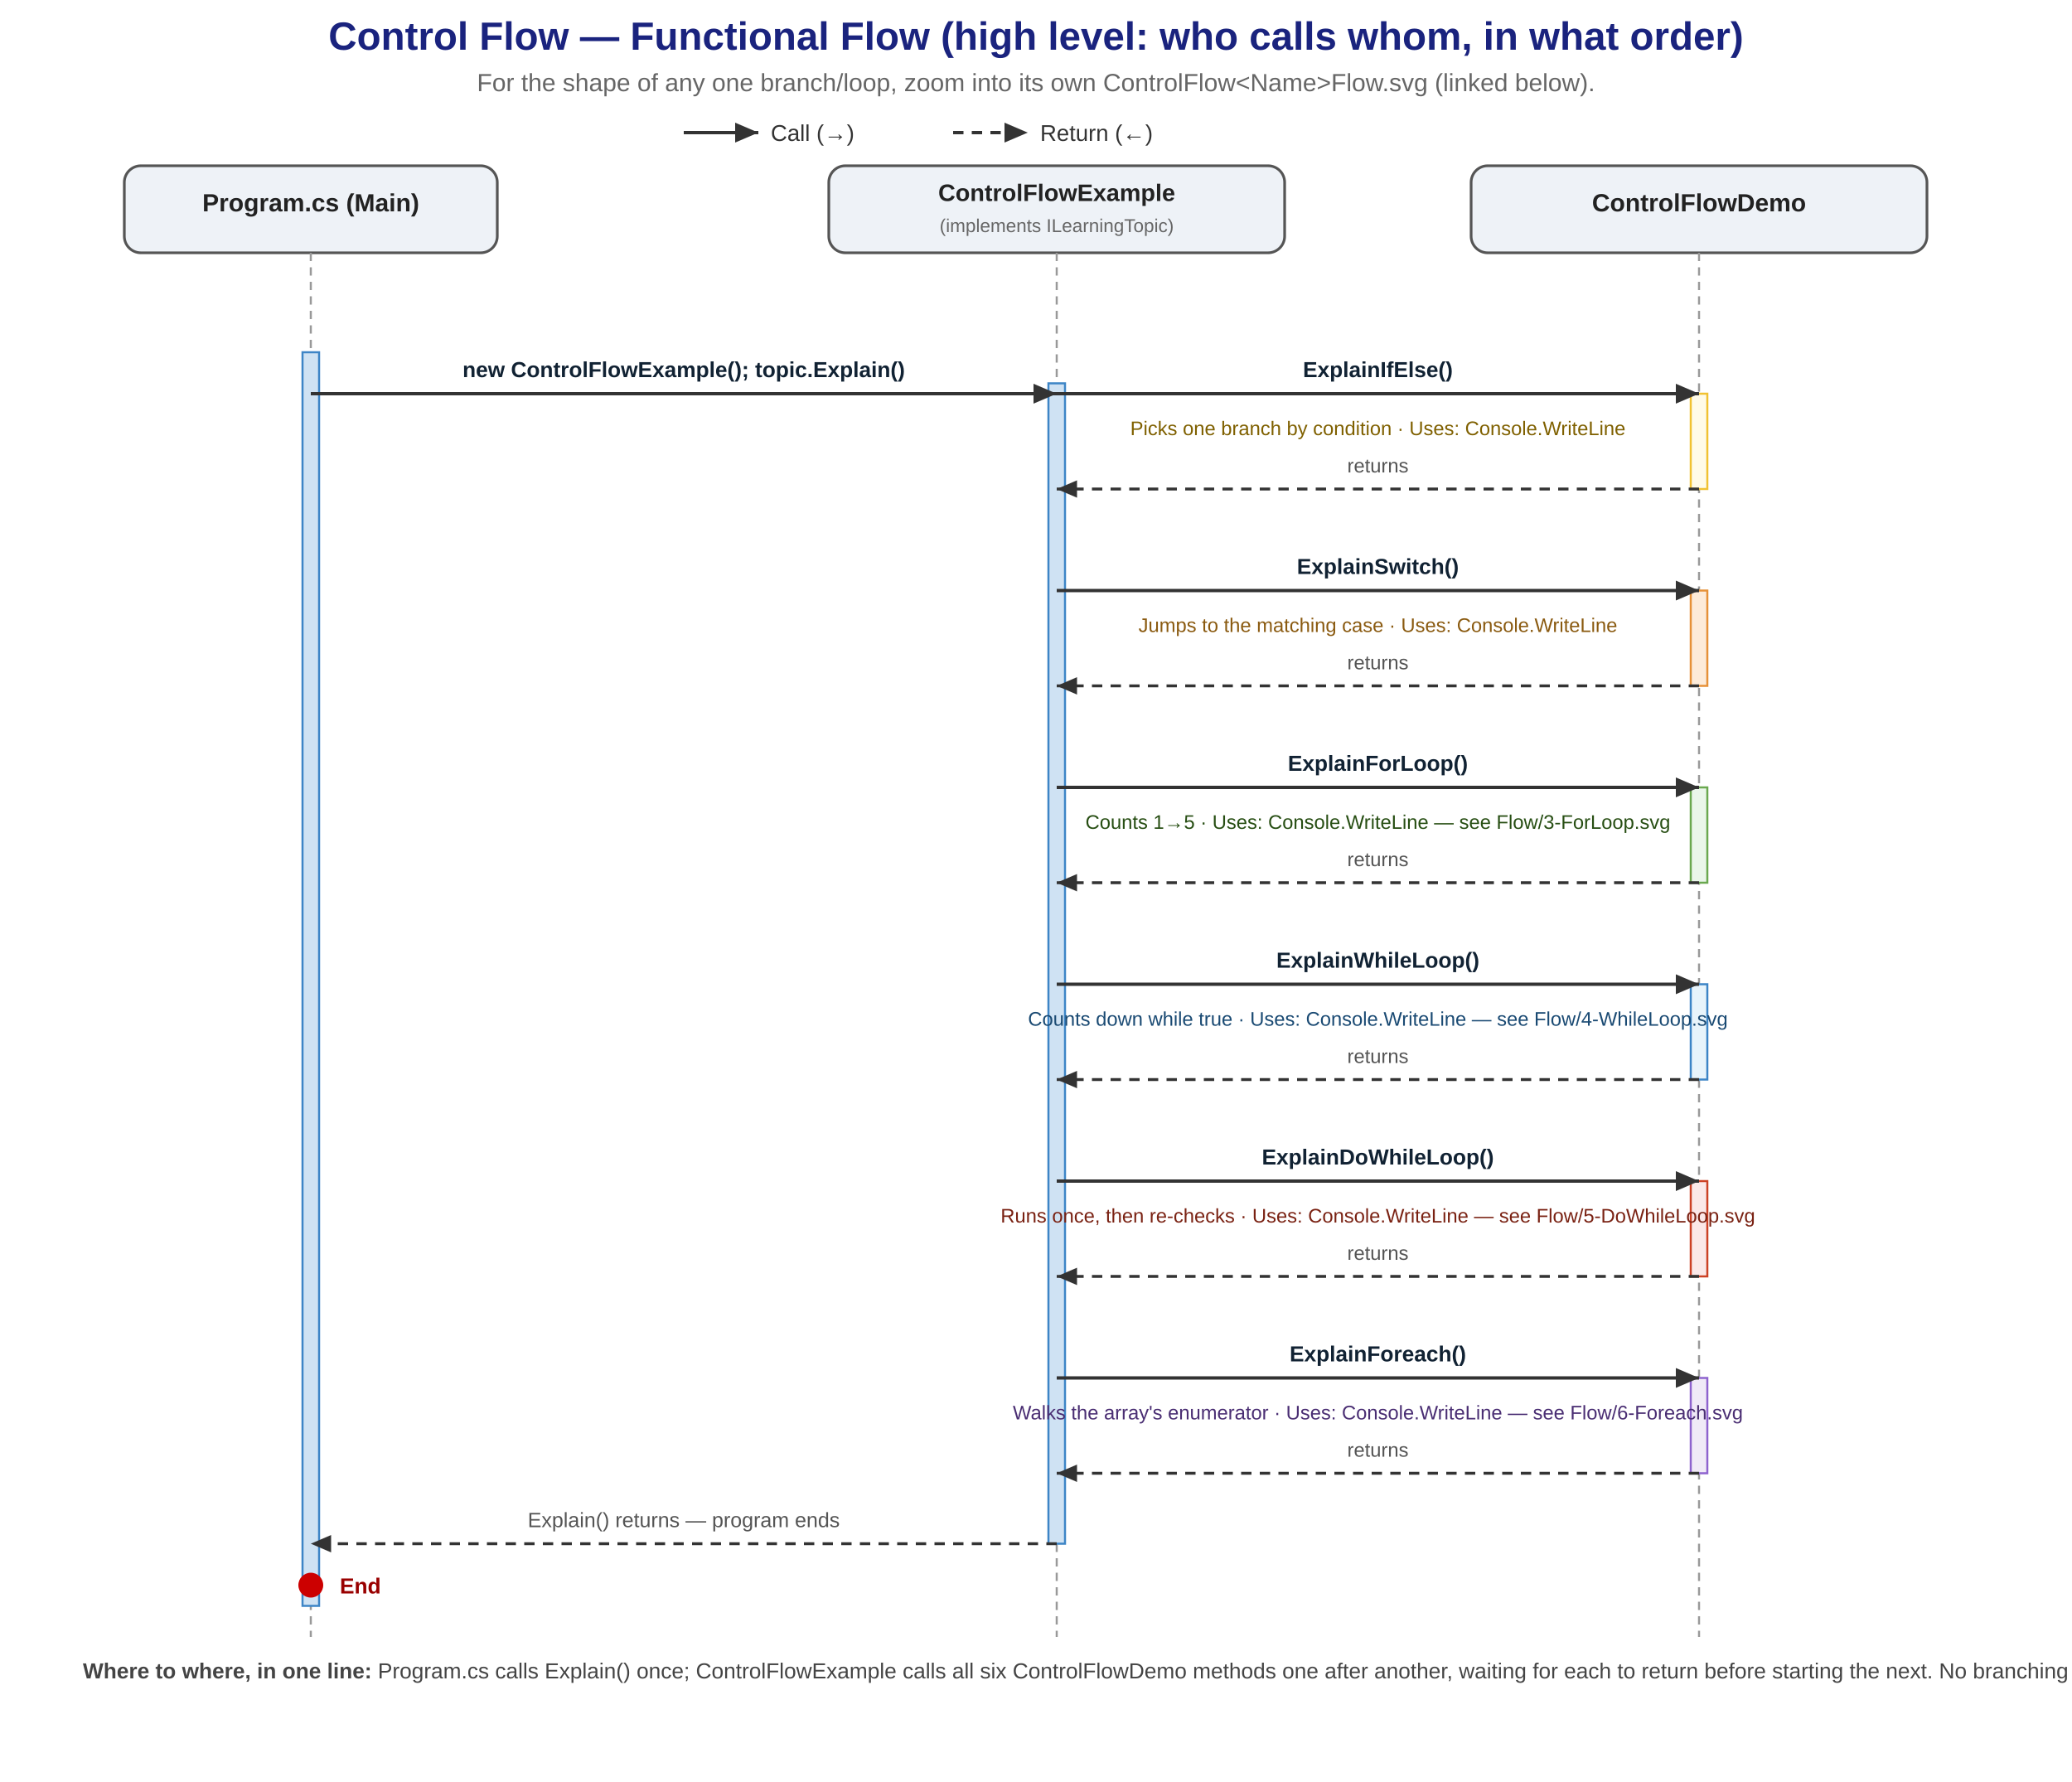
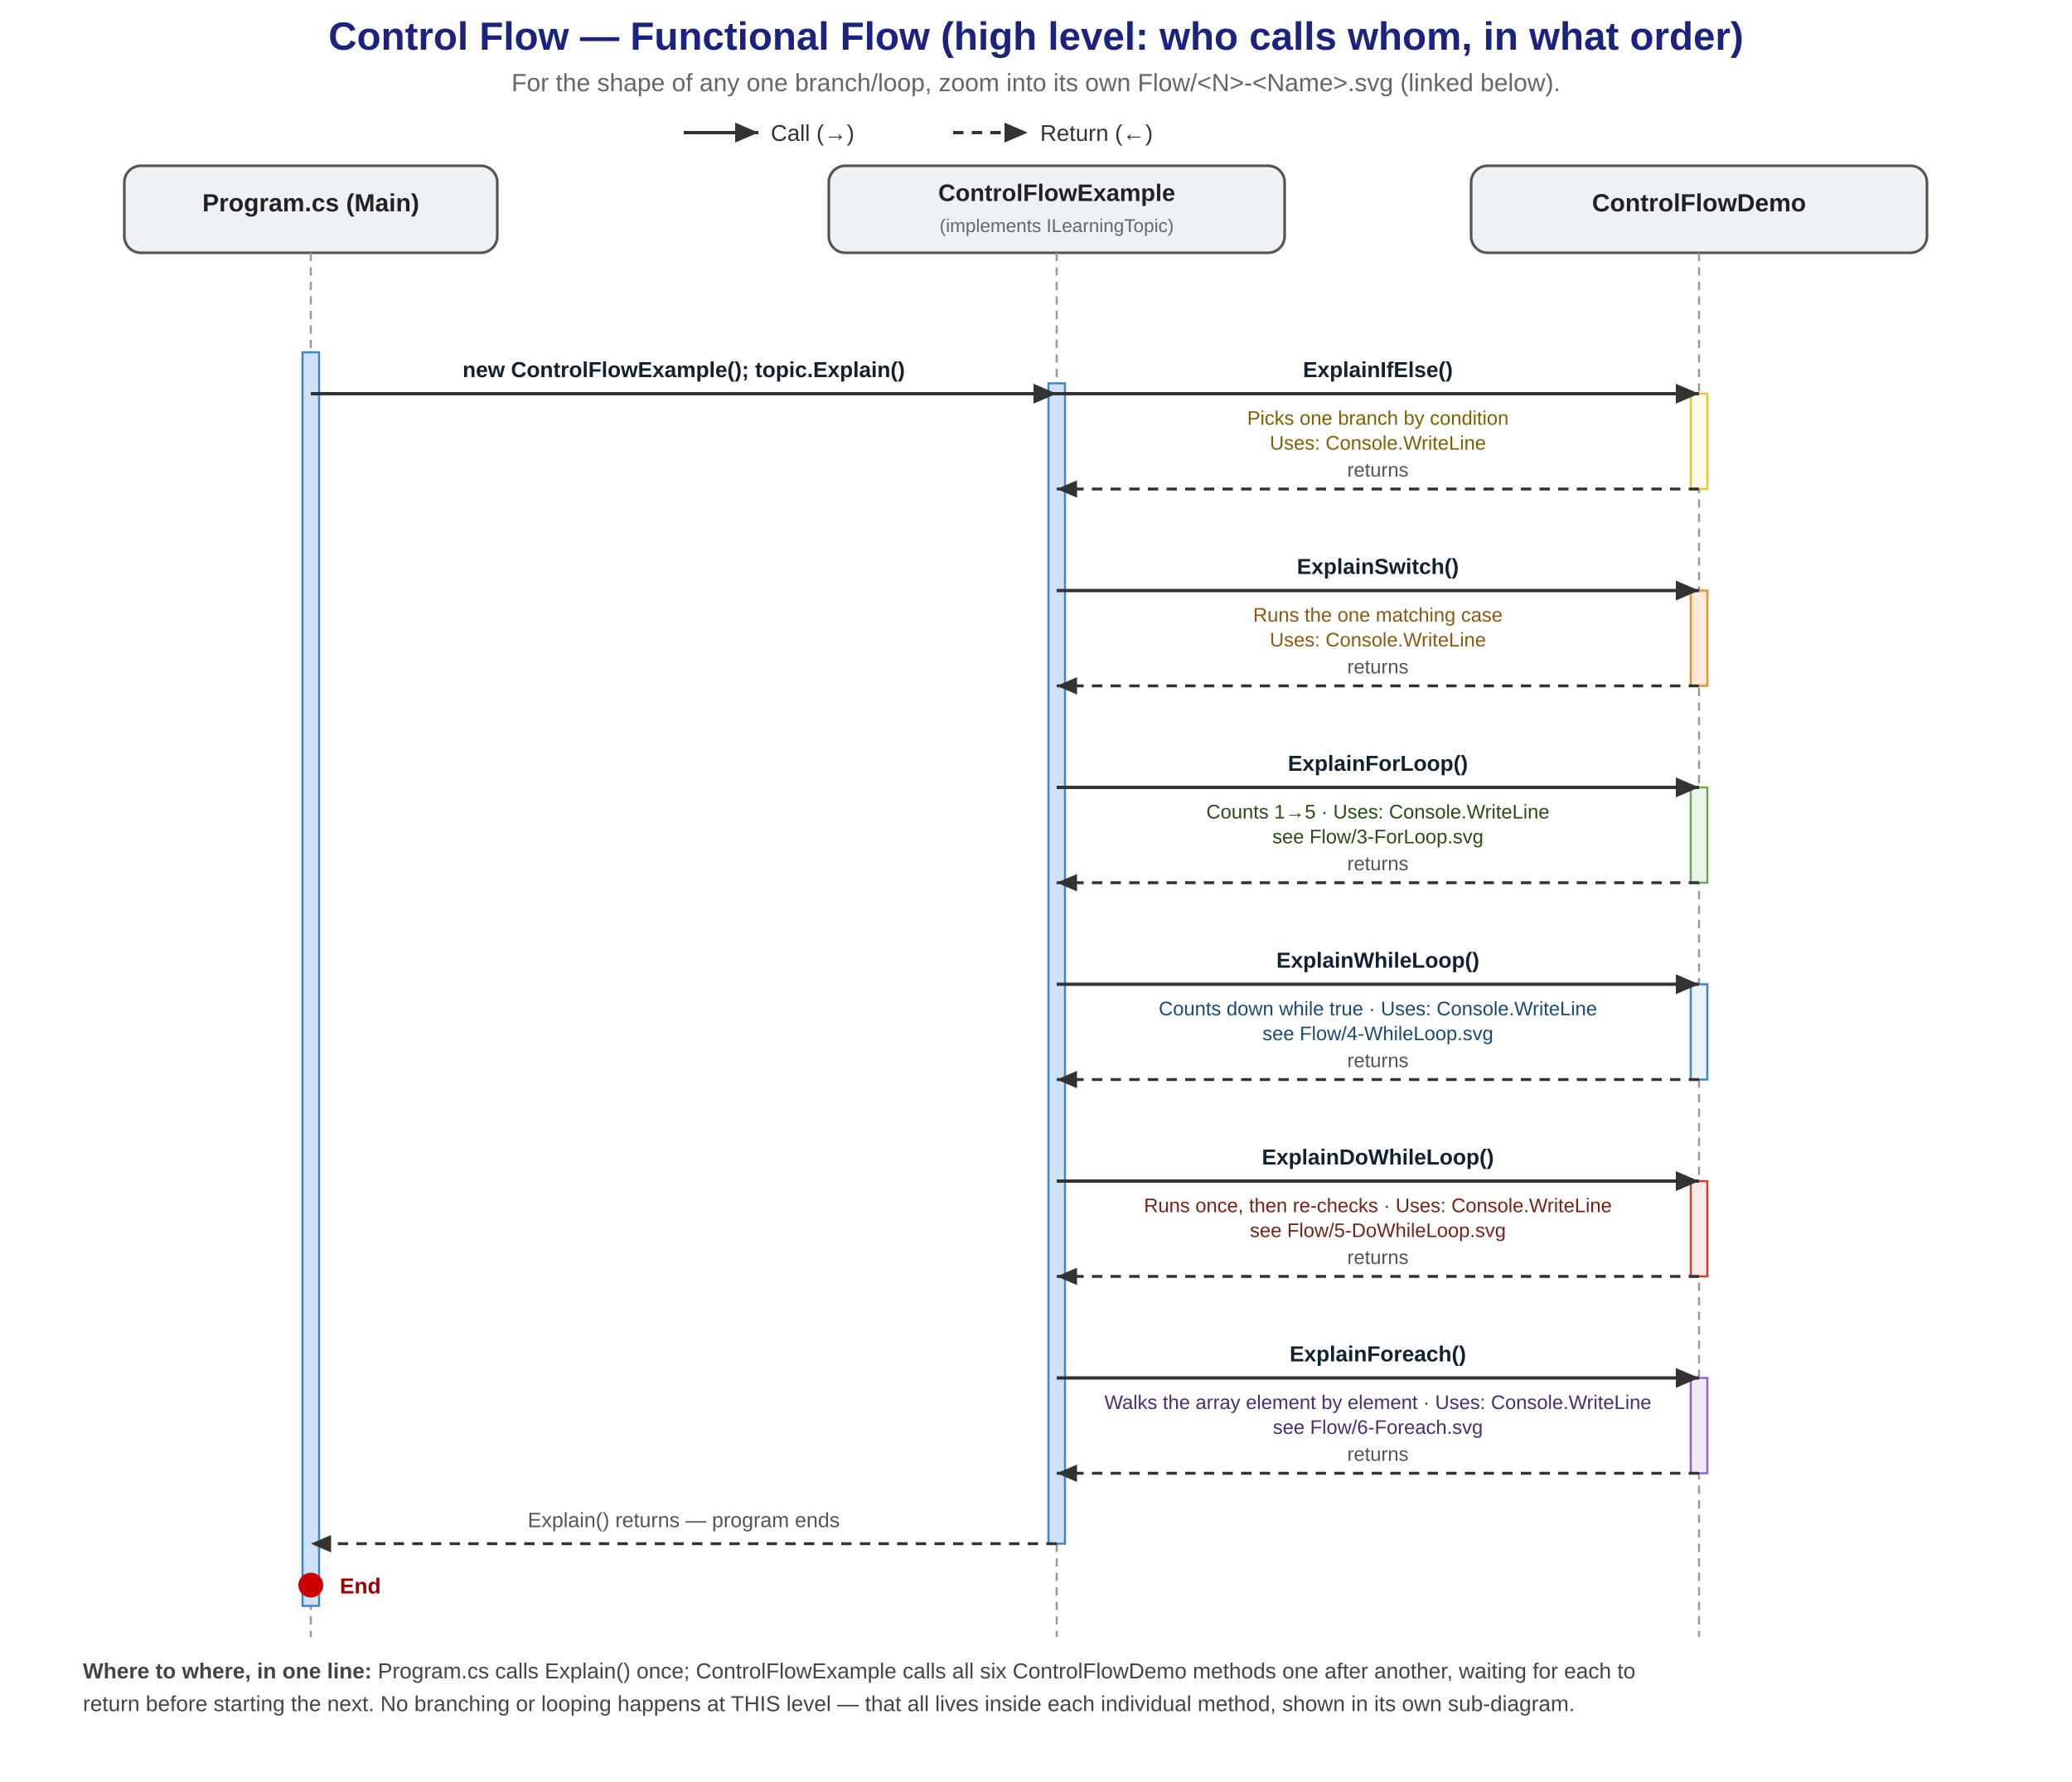
<svg xmlns="http://www.w3.org/2000/svg" viewBox="0 0 1000 860" font-family="Arial, Helvetica, sans-serif">
  <defs>
    <marker id="a" markerWidth="9" markerHeight="9" refX="7" refY="3" orient="auto">
      <path d="M0,0 L7,3 L0,6 Z" fill="#333" />
    </marker>
  </defs>
  <rect x="0" y="0" width="1000" height="860" fill="#ffffff" />
  <text x="500" y="24" text-anchor="middle" font-size="19" font-weight="bold" fill="#1a237e">Control Flow — Functional Flow (high level: who calls whom, in what order)</text>
-   <text x="500" y="44" text-anchor="middle" font-size="12" fill="#666">For the shape of any one branch/loop, zoom into its own ControlFlow&lt;Name&gt;Flow.svg (linked below).</text>
+   <text x="500" y="44" text-anchor="middle" font-size="12" fill="#666">For the shape of any one branch/loop, zoom into its own Flow/&lt;N&gt;-&lt;Name&gt;.svg (linked below).</text>
  <g font-size="11" fill="#333">
    <line x1="330" y1="64" x2="366" y2="64" stroke="#333" stroke-width="1.6" marker-end="url(#a)" />
    <text x="372" y="68">Call (→)</text>
    <line x1="460" y1="64" x2="496" y2="64" stroke="#333" stroke-width="1.6" stroke-dasharray="5 4" marker-end="url(#a)" />
    <text x="502" y="68">Return (←)</text>
  </g>
  <rect x="60" y="80" width="180" height="42" rx="8" fill="#eef2f7" stroke="#555" stroke-width="1.3" />
  <text x="150" y="102" text-anchor="middle" font-size="12" font-weight="bold" fill="#222">Program.cs (Main)</text>
  <rect x="400" y="80" width="220" height="42" rx="8" fill="#eef2f7" stroke="#555" stroke-width="1.3" />
  <text x="510" y="97" text-anchor="middle" font-size="11.5" font-weight="bold" fill="#222">ControlFlowExample</text>
  <text x="510" y="112" text-anchor="middle" font-size="9" fill="#666">(implements ILearningTopic)</text>
  <rect x="710" y="80" width="220" height="42" rx="8" fill="#eef2f7" stroke="#555" stroke-width="1.3" />
  <text x="820" y="102" text-anchor="middle" font-size="12" font-weight="bold" fill="#222">ControlFlowDemo</text>
  <line x1="150" y1="122" x2="150" y2="790" stroke="#999" stroke-width="1" stroke-dasharray="4 3" />
  <line x1="510" y1="122" x2="510" y2="790" stroke="#999" stroke-width="1" stroke-dasharray="4 3" />
  <line x1="820" y1="122" x2="820" y2="790" stroke="#999" stroke-width="1" stroke-dasharray="4 3" />
  <rect x="146" y="170" width="8" height="605" fill="#cfe2f3" stroke="#3d85c6" />
  <rect x="506" y="185" width="8" height="560" fill="#cfe2f3" stroke="#3d85c6" />
  <rect x="816" y="190" width="8" height="46" fill="#fffbe8" stroke="#f1c232" />
  <rect x="816" y="285" width="8" height="46" fill="#fdebd9" stroke="#e69138" />
  <rect x="816" y="380" width="8" height="46" fill="#eaf6ea" stroke="#6aa84f" />
  <rect x="816" y="475" width="8" height="46" fill="#e8f4fb" stroke="#3d85c6" />
  <rect x="816" y="570" width="8" height="46" fill="#fbe8e8" stroke="#cc4125" />
  <rect x="816" y="665" width="8" height="46" fill="#f0eaf7" stroke="#8e63ce" />
  <text x="330" y="182" text-anchor="middle" font-size="10.5" font-weight="bold" fill="#123">new ControlFlowExample();  topic.Explain()</text>
  <line x1="150" y1="190" x2="510" y2="190" stroke="#333" stroke-width="1.6" marker-end="url(#a)" />
  <text x="665" y="182" text-anchor="middle" font-size="10.5" font-weight="bold" fill="#123">ExplainIfElse()</text>
  <line x1="510" y1="190" x2="820" y2="190" stroke="#333" stroke-width="1.6" marker-end="url(#a)" />
-   <text x="665" y="210" text-anchor="middle" font-size="9.5" fill="#7f6000">Picks one branch by condition · Uses: Console.WriteLine</text>
-   <text x="665" y="228" text-anchor="middle" font-size="9.5" fill="#555">returns</text>
+   <text x="665" y="205" text-anchor="middle" font-size="9.5" fill="#7f6000">Picks one branch by condition</text>
+   <text x="665" y="217" text-anchor="middle" font-size="9.5" fill="#7f6000">Uses: Console.WriteLine</text>
+   <text x="665" y="230" text-anchor="middle" font-size="9.5" fill="#555">returns</text>
  <line x1="820" y1="236" x2="510" y2="236" stroke="#333" stroke-width="1.4" stroke-dasharray="5 4" marker-end="url(#a)" />
  <text x="665" y="277" text-anchor="middle" font-size="10.5" font-weight="bold" fill="#123">ExplainSwitch()</text>
  <line x1="510" y1="285" x2="820" y2="285" stroke="#333" stroke-width="1.6" marker-end="url(#a)" />
-   <text x="665" y="305" text-anchor="middle" font-size="9.5" fill="#8a5a10">Jumps to the matching case · Uses: Console.WriteLine</text>
-   <text x="665" y="323" text-anchor="middle" font-size="9.5" fill="#555">returns</text>
+   <text x="665" y="300" text-anchor="middle" font-size="9.5" fill="#8a5a10">Runs the one matching case</text>
+   <text x="665" y="312" text-anchor="middle" font-size="9.5" fill="#8a5a10">Uses: Console.WriteLine</text>
+   <text x="665" y="325" text-anchor="middle" font-size="9.5" fill="#555">returns</text>
  <line x1="820" y1="331" x2="510" y2="331" stroke="#333" stroke-width="1.4" stroke-dasharray="5 4" marker-end="url(#a)" />
  <text x="665" y="372" text-anchor="middle" font-size="10.5" font-weight="bold" fill="#123">ExplainForLoop()</text>
  <line x1="510" y1="380" x2="820" y2="380" stroke="#333" stroke-width="1.6" marker-end="url(#a)" />
-   <text x="665" y="400" text-anchor="middle" font-size="9.5" fill="#274e13">Counts 1→5 · Uses: Console.WriteLine — see Flow/3-ForLoop.svg</text>
-   <text x="665" y="418" text-anchor="middle" font-size="9.5" fill="#555">returns</text>
+   <text x="665" y="395" text-anchor="middle" font-size="9.5" fill="#274e13">Counts 1→5 · Uses: Console.WriteLine</text>
+   <text x="665" y="407" text-anchor="middle" font-size="9.5" fill="#274e13">see Flow/3-ForLoop.svg</text>
+   <text x="665" y="420" text-anchor="middle" font-size="9.5" fill="#555">returns</text>
  <line x1="820" y1="426" x2="510" y2="426" stroke="#333" stroke-width="1.4" stroke-dasharray="5 4" marker-end="url(#a)" />
  <text x="665" y="467" text-anchor="middle" font-size="10.5" font-weight="bold" fill="#123">ExplainWhileLoop()</text>
  <line x1="510" y1="475" x2="820" y2="475" stroke="#333" stroke-width="1.6" marker-end="url(#a)" />
-   <text x="665" y="495" text-anchor="middle" font-size="9.5" fill="#1a4a73">Counts down while true · Uses: Console.WriteLine — see Flow/4-WhileLoop.svg</text>
-   <text x="665" y="513" text-anchor="middle" font-size="9.5" fill="#555">returns</text>
+   <text x="665" y="490" text-anchor="middle" font-size="9.5" fill="#1a4a73">Counts down while true · Uses: Console.WriteLine</text>
+   <text x="665" y="502" text-anchor="middle" font-size="9.5" fill="#1a4a73">see Flow/4-WhileLoop.svg</text>
+   <text x="665" y="515" text-anchor="middle" font-size="9.5" fill="#555">returns</text>
  <line x1="820" y1="521" x2="510" y2="521" stroke="#333" stroke-width="1.4" stroke-dasharray="5 4" marker-end="url(#a)" />
  <text x="665" y="562" text-anchor="middle" font-size="10.5" font-weight="bold" fill="#123">ExplainDoWhileLoop()</text>
  <line x1="510" y1="570" x2="820" y2="570" stroke="#333" stroke-width="1.6" marker-end="url(#a)" />
-   <text x="665" y="590" text-anchor="middle" font-size="9.5" fill="#7a2213">Runs once, then re-checks · Uses: Console.WriteLine — see Flow/5-DoWhileLoop.svg</text>
-   <text x="665" y="608" text-anchor="middle" font-size="9.5" fill="#555">returns</text>
+   <text x="665" y="585" text-anchor="middle" font-size="9.5" fill="#7a2213">Runs once, then re-checks · Uses: Console.WriteLine</text>
+   <text x="665" y="597" text-anchor="middle" font-size="9.5" fill="#7a2213">see Flow/5-DoWhileLoop.svg</text>
+   <text x="665" y="610" text-anchor="middle" font-size="9.5" fill="#555">returns</text>
  <line x1="820" y1="616" x2="510" y2="616" stroke="#333" stroke-width="1.4" stroke-dasharray="5 4" marker-end="url(#a)" />
  <text x="665" y="657" text-anchor="middle" font-size="10.5" font-weight="bold" fill="#123">ExplainForeach()</text>
  <line x1="510" y1="665" x2="820" y2="665" stroke="#333" stroke-width="1.6" marker-end="url(#a)" />
-   <text x="665" y="685" text-anchor="middle" font-size="9.5" fill="#4a2e73">Walks the array's enumerator · Uses: Console.WriteLine — see Flow/6-Foreach.svg</text>
-   <text x="665" y="703" text-anchor="middle" font-size="9.5" fill="#555">returns</text>
+   <text x="665" y="680" text-anchor="middle" font-size="9.5" fill="#4a2e73">Walks the array element by element · Uses: Console.WriteLine</text>
+   <text x="665" y="692" text-anchor="middle" font-size="9.5" fill="#4a2e73">see Flow/6-Foreach.svg</text>
+   <text x="665" y="705" text-anchor="middle" font-size="9.5" fill="#555">returns</text>
  <line x1="820" y1="711" x2="510" y2="711" stroke="#333" stroke-width="1.4" stroke-dasharray="5 4" marker-end="url(#a)" />
  <text x="330" y="737" text-anchor="middle" font-size="10" fill="#555">Explain() returns — program ends</text>
  <line x1="510" y1="745" x2="150" y2="745" stroke="#333" stroke-width="1.4" stroke-dasharray="5 4" marker-end="url(#a)" />
  <circle cx="150" cy="765" r="6" fill="#cc0000" />
  <text x="164" y="769" font-size="10.5" font-weight="bold" fill="#990000">End</text>
-   <text x="40" y="810" font-size="10.5" fill="#444">
-     <tspan font-weight="bold">Where to where, in one line:</tspan> Program.cs calls Explain() once; ControlFlowExample calls all six ControlFlowDemo methods one after another, waiting for each to return before starting the next. No branching or looping happens at THIS level — that all lives inside each individual method, shown in its own sub-diagram.</text>
+   <text x="40" y="810.0" font-size="10.5" fill="#444">
+     <tspan x="40" dy="0">
+       <tspan font-weight="bold">Where to where, in one line:</tspan> Program.cs calls Explain() once; ControlFlowExample calls all six ControlFlowDemo methods one after another, waiting for each to</tspan>
+     <tspan x="40" dy="15.8">return before starting the next. No branching or looping happens at THIS level — that all lives inside each individual method, shown in its own sub-diagram.</tspan>
+   </text>
</svg>
